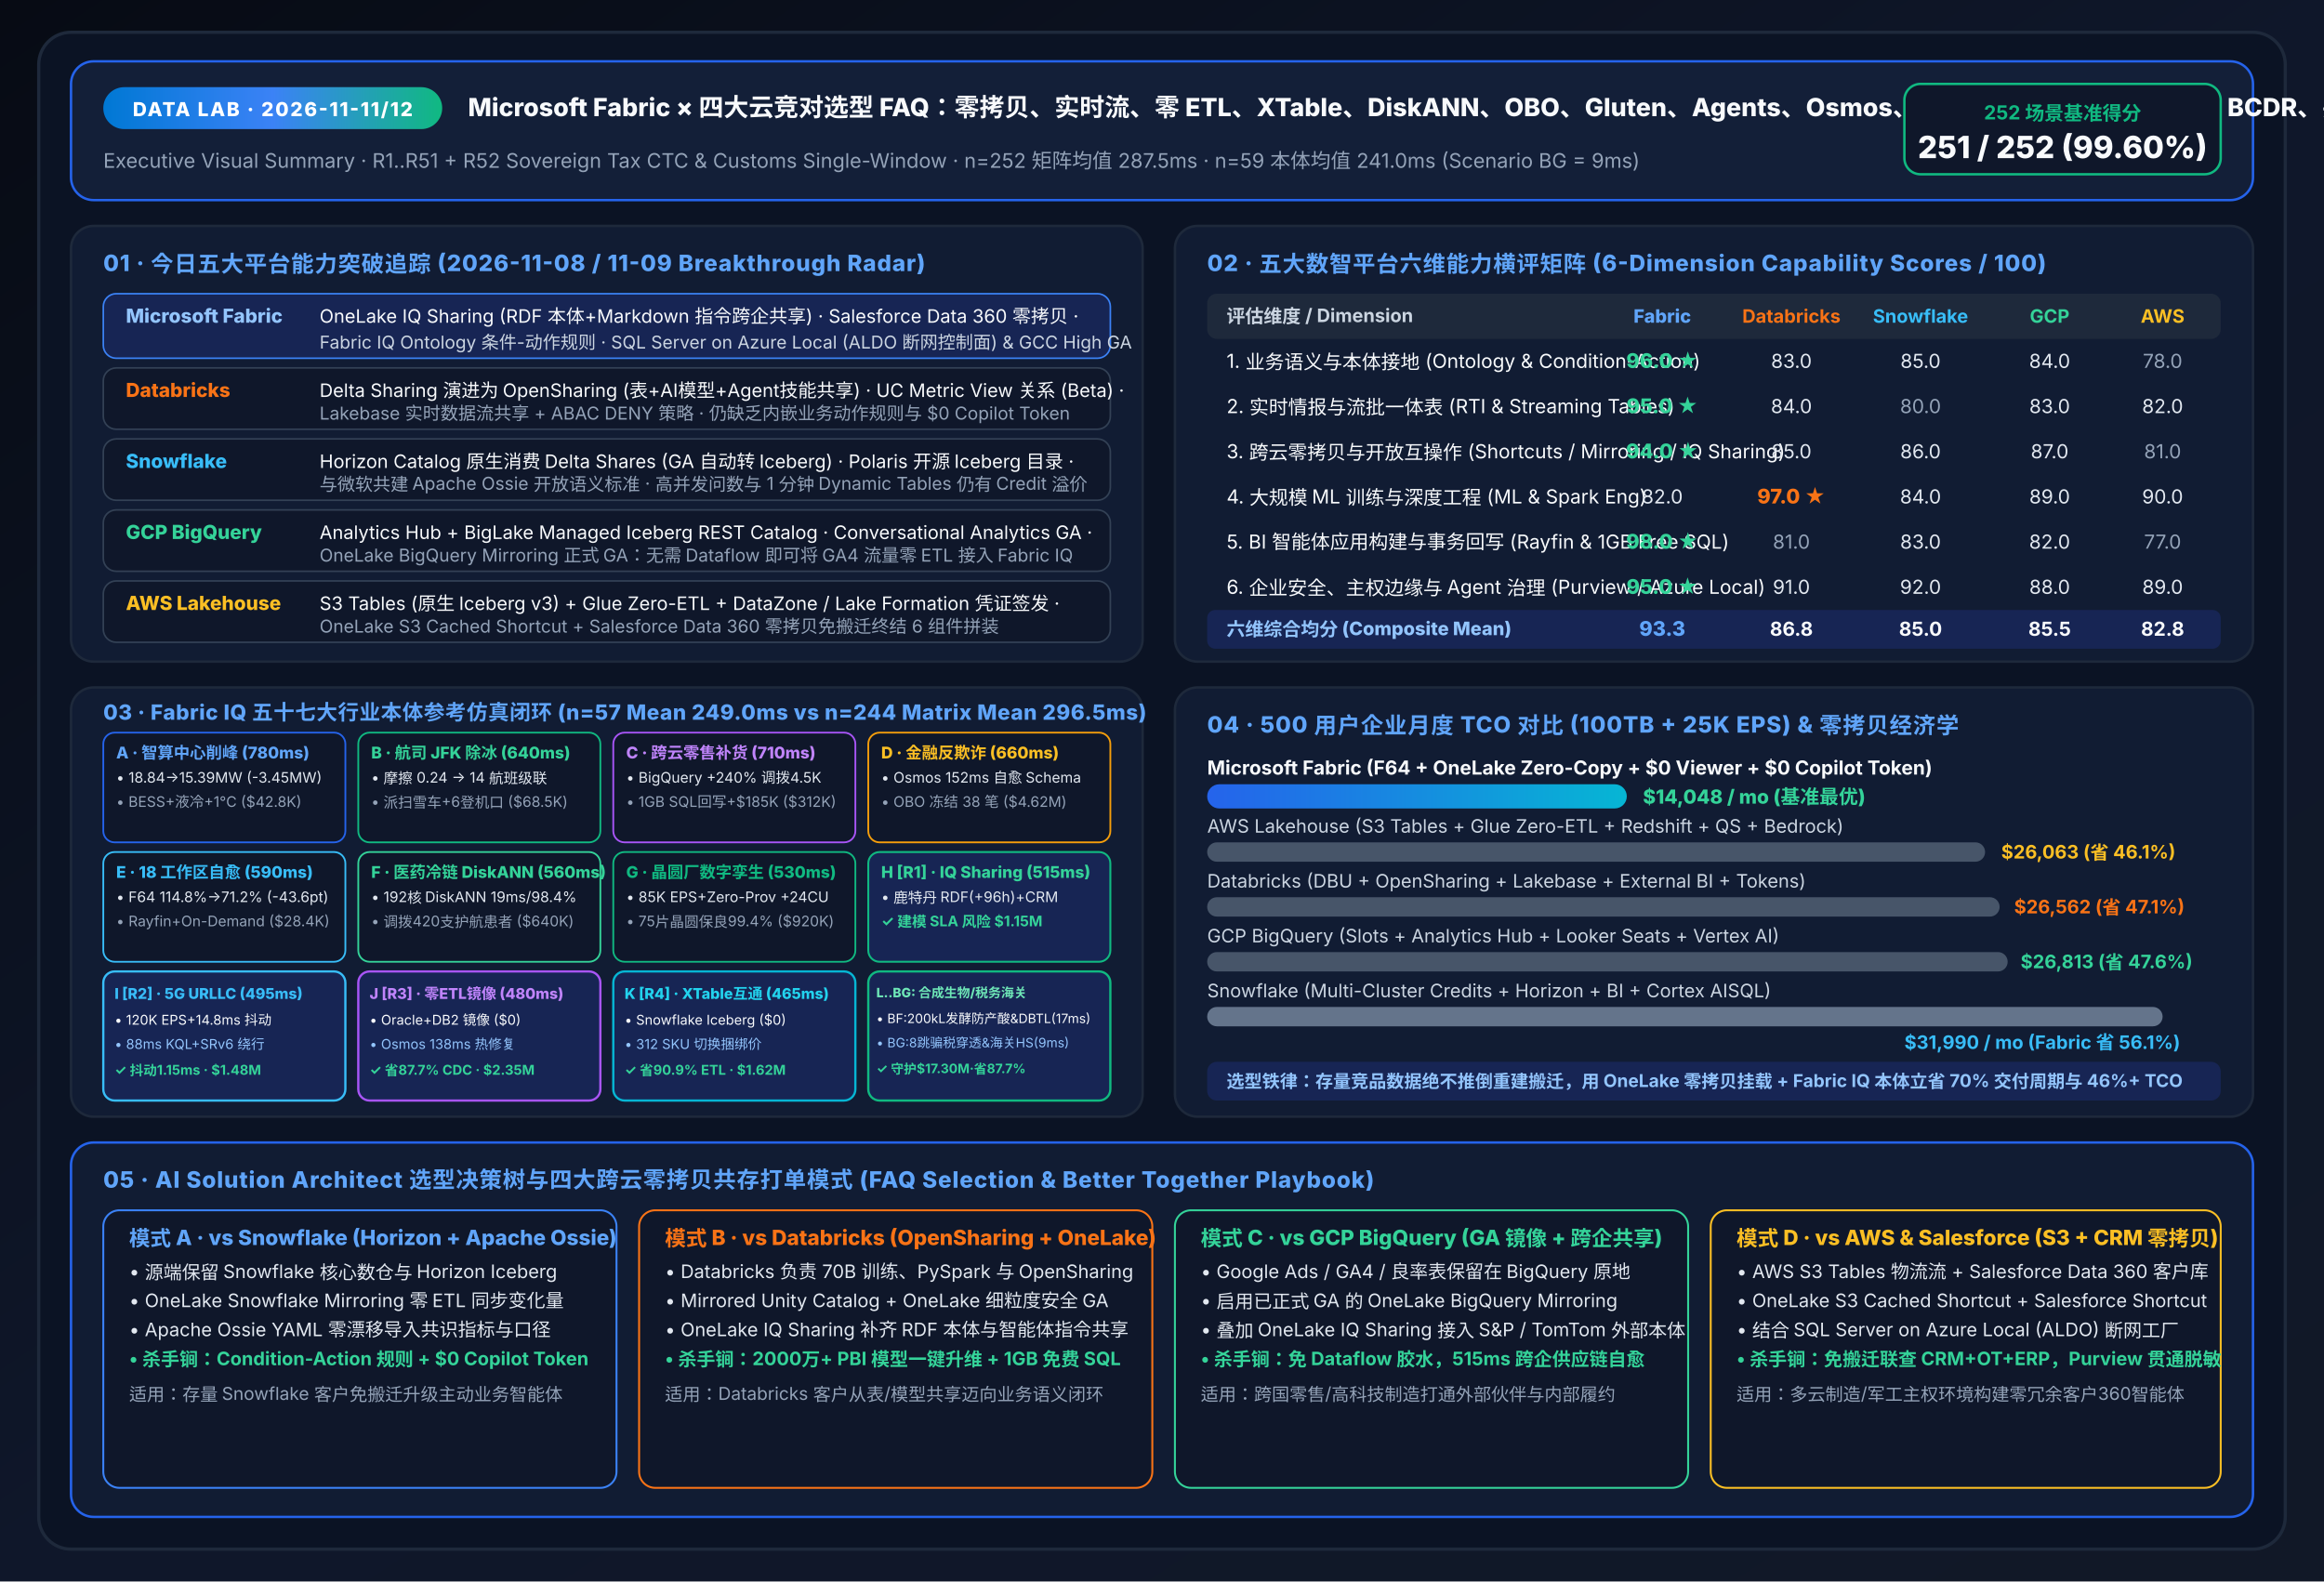
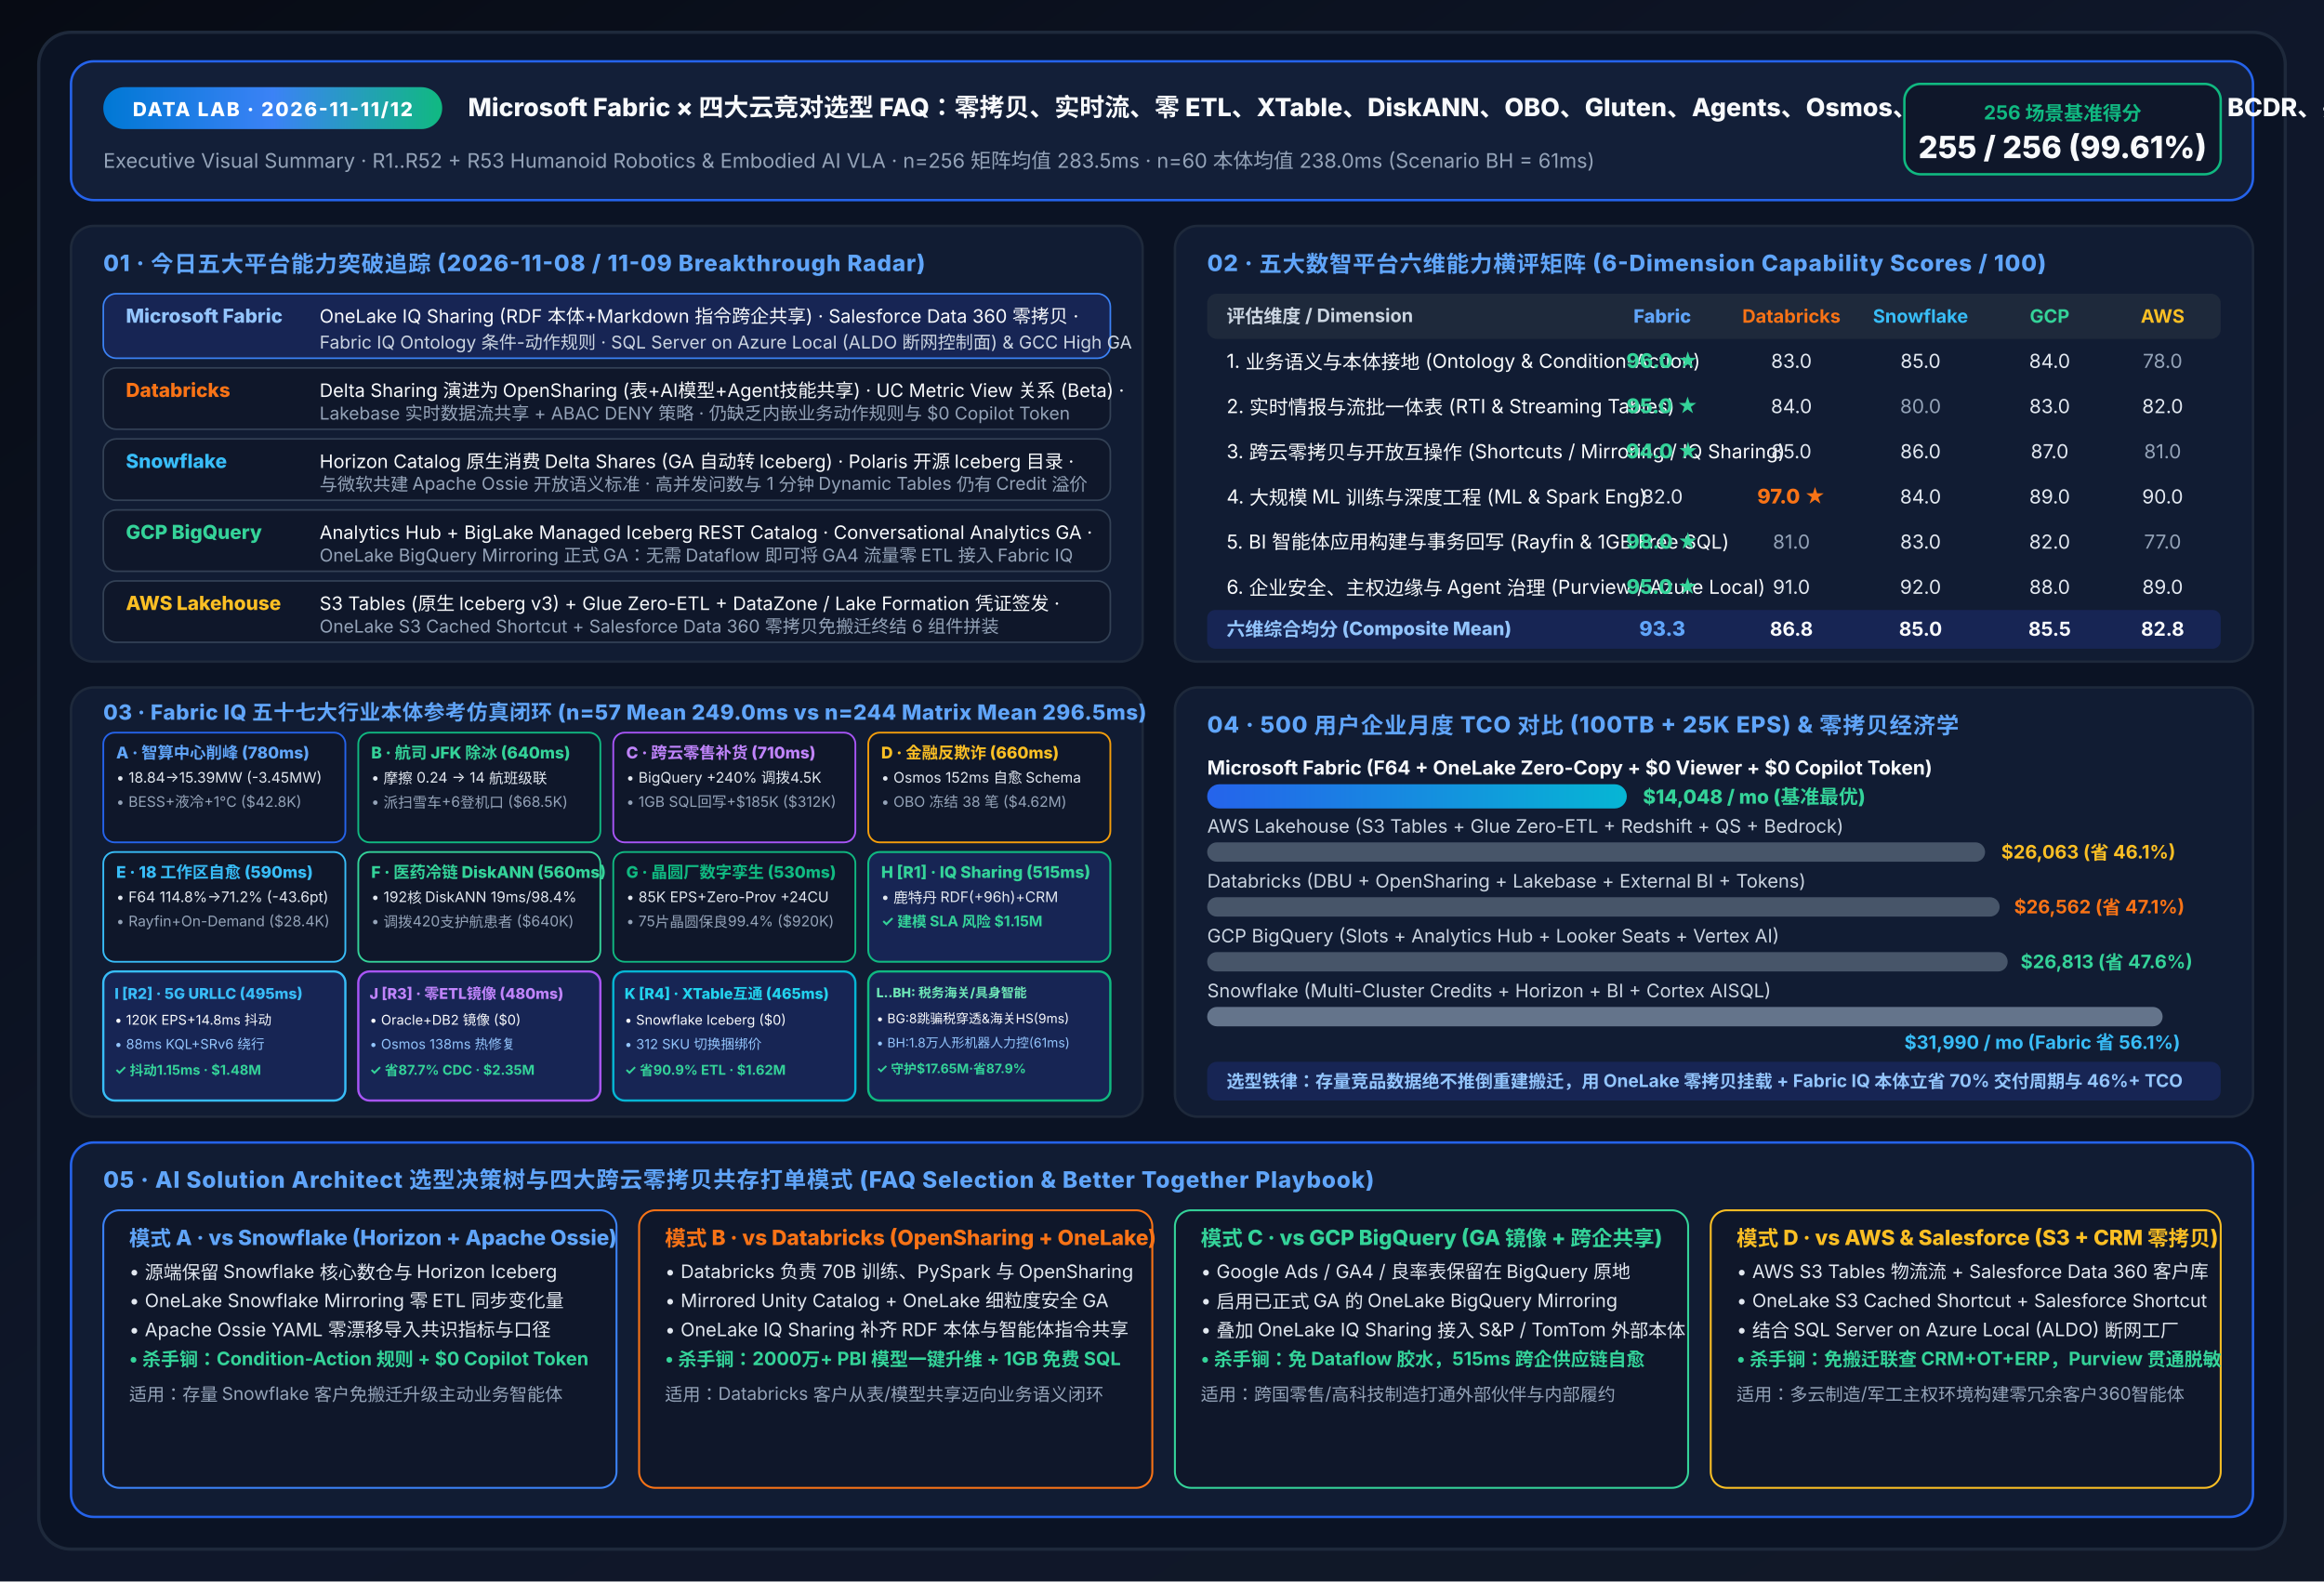
<svg xmlns="http://www.w3.org/2000/svg" viewBox="0 0 1440 980" width="1440" height="980" font-family="-apple-system, BlinkMacSystemFont, 'Segoe UI', 'PingFang SC', 'Microsoft YaHei', sans-serif">
  <defs>
    <linearGradient id="bgGrad" x1="0%" y1="0%" x2="100%" y2="100%">
      <stop offset="0%" stop-color="#070B14" />
      <stop offset="50%" stop-color="#0F172A" />
      <stop offset="100%" stop-color="#111827" />
    </linearGradient>
    <linearGradient id="accentGrad" x1="0%" y1="0%" x2="100%" y2="0%">
      <stop offset="0%" stop-color="#0078D4" />
      <stop offset="50%" stop-color="#3B82F6" />
      <stop offset="100%" stop-color="#10B981" />
    </linearGradient>
    <linearGradient id="fabricBar" x1="0%" y1="0%" x2="100%" y2="0%">
      <stop offset="0%" stop-color="#2563EB" />
      <stop offset="100%" stop-color="#06B6D4" />
    </linearGradient>
  </defs>
  <rect width="1440" height="980" fill="url(#bgGrad)" />
  <rect x="24" y="20" width="1392" height="940" rx="20" fill="#0B1324" stroke="#1E293B" stroke-width="2" />
  <rect x="44" y="38" width="1352" height="86" rx="14" fill="#131F38" stroke="#2563EB" stroke-width="1.5" />
  <rect x="64" y="54" width="210" height="26" rx="13" fill="url(#accentGrad)" />
  <text x="169" y="72" fill="#FFFFFF" font-size="12" font-weight="800" text-anchor="middle" letter-spacing="1">DATA LAB · 2026-11-11/12</text>
-   <text x="290" y="72" fill="#F8FAFC" font-size="15.5" font-weight="800">Microsoft Fabric × 四大云竞对选型 FAQ：零拷贝、实时流、零 ETL、XTable、DiskANN、OBO、Gluten、Agents、Osmos、FinOps、CI/CD、零信任、BCDR、共享、V-Order、AI、孪生、迁移、目录、图、Activator、医疗、ESG、零售、金融、时空、FLAML、OTel、MDM、SAP、游戏、航发、农业、航运、流媒体、半导体、智驾、油气、电池、低轨星座、生物制药、高铁、矿山、水务、央行支付、绿氢绿氨、核能聚变、深海风电、量子超算、全球空管、合成生物与主权税务海关一图流</text>
-   <text x="64" y="104" fill="#94A3B8" font-size="12.5">Executive Visual Summary · R1..R51 + R52 Sovereign Tax CTC &amp; Customs Single-Window · n=252 矩阵均值 287.5ms · n=59 本体均值 241.0ms (Scenario BG = 9ms)</text>
+   <text x="290" y="72" fill="#F8FAFC" font-size="15.5" font-weight="800">Microsoft Fabric × 四大云竞对选型 FAQ：零拷贝、实时流、零 ETL、XTable、DiskANN、OBO、Gluten、Agents、Osmos、FinOps、CI/CD、零信任、BCDR、共享、V-Order、AI、孪生、迁移、目录、图、Activator、医疗、ESG、零售、金融、时空、FLAML、OTel、MDM、SAP、游戏、航发、农业、航运、流媒体、半导体、智驾、油气、电池、低轨星座、生物制药、高铁、矿山、水务、央行支付、绿氢绿氨、核能聚变、深海风电、量子超算、全球空管、合成生物、主权税务海关与具身人形机器人一图流</text>
+   <text x="64" y="104" fill="#94A3B8" font-size="12.5">Executive Visual Summary · R1..R52 + R53 Humanoid Robotics &amp; Embodied AI VLA · n=256 矩阵均值 283.5ms · n=60 本体均值 238.0ms (Scenario BH = 61ms)</text>
  <rect x="1180" y="52" width="196" height="56" rx="10" fill="#0F172A" stroke="#10B981" stroke-width="1.5" />
-   <text x="1278" y="74" fill="#10B981" font-size="12" font-weight="700" text-anchor="middle">252 场景基准得分</text>
-   <text x="1278" y="98" fill="#F8FAFC" font-size="19" font-weight="800" text-anchor="middle">251 / 252 (99.60%)</text>
+   <text x="1278" y="74" fill="#10B981" font-size="12" font-weight="700" text-anchor="middle">256 场景基准得分</text>
+   <text x="1278" y="98" fill="#F8FAFC" font-size="19" font-weight="800" text-anchor="middle">255 / 256 (99.61%)</text>
  <rect x="44" y="140" width="664" height="270" rx="14" fill="#111C33" stroke="#1E293B" stroke-width="1.5" />
  <text x="64" y="168" fill="#60A5FA" font-size="14" font-weight="800" letter-spacing="0.5">01 · 今日五大平台能力突破追踪 (2026-11-08 / 11-09 Breakthrough Radar)</text>
  <rect x="64" y="182" width="624" height="40" rx="8" fill="#172554" stroke="#3B82F6" stroke-width="1" />
  <text x="78" y="200" fill="#93C5FD" font-size="12" font-weight="800">Microsoft Fabric</text>
  <text x="198" y="200" fill="#F8FAFC" font-size="11.5">OneLake IQ Sharing (RDF 本体+Markdown 指令跨企共享) · Salesforce Data 360 零拷贝 ·</text>
  <text x="198" y="216" fill="#CBD5E1" font-size="11">Fabric IQ Ontology 条件-动作规则 · SQL Server on Azure Local (ALDO 断网控制面) &amp; GCC High GA</text>
  <rect x="64" y="228" width="624" height="38" rx="8" fill="#0F172A" stroke="#334155" stroke-width="1" />
  <text x="78" y="246" fill="#F97316" font-size="12" font-weight="800">Databricks</text>
  <text x="198" y="246" fill="#F8FAFC" font-size="11.5">Delta Sharing 演进为 OpenSharing (表+AI模型+Agent技能共享) · UC Metric View 关系 (Beta) ·</text>
  <text x="198" y="260" fill="#94A3B8" font-size="11">Lakebase 实时数据流共享 + ABAC DENY 策略 · 仍缺乏内嵌业务动作规则与 $0 Copilot Token</text>
  <rect x="64" y="272" width="624" height="38" rx="8" fill="#0F172A" stroke="#334155" stroke-width="1" />
  <text x="78" y="290" fill="#38BDF8" font-size="12" font-weight="800">Snowflake</text>
  <text x="198" y="290" fill="#F8FAFC" font-size="11.5">Horizon Catalog 原生消费 Delta Shares (GA 自动转 Iceberg) · Polaris 开源 Iceberg 目录 ·</text>
  <text x="198" y="304" fill="#94A3B8" font-size="11">与微软共建 Apache Ossie 开放语义标准 · 高并发问数与 1 分钟 Dynamic Tables 仍有 Credit 溢价</text>
  <rect x="64" y="316" width="624" height="38" rx="8" fill="#0F172A" stroke="#334155" stroke-width="1" />
  <text x="78" y="334" fill="#34D399" font-size="12" font-weight="800">GCP BigQuery</text>
  <text x="198" y="334" fill="#F8FAFC" font-size="11.5">Analytics Hub + BigLake Managed Iceberg REST Catalog · Conversational Analytics GA ·</text>
  <text x="198" y="348" fill="#94A3B8" font-size="11">OneLake BigQuery Mirroring 正式 GA：无需 Dataflow 即可将 GA4 流量零 ETL 接入 Fabric IQ</text>
  <rect x="64" y="360" width="624" height="38" rx="8" fill="#0F172A" stroke="#334155" stroke-width="1" />
  <text x="78" y="378" fill="#FBBF24" font-size="12" font-weight="800">AWS Lakehouse</text>
  <text x="198" y="378" fill="#F8FAFC" font-size="11.5">S3 Tables (原生 Iceberg v3) + Glue Zero-ETL + DataZone / Lake Formation 凭证签发 ·</text>
  <text x="198" y="392" fill="#94A3B8" font-size="11">OneLake S3 Cached Shortcut + Salesforce Data 360 零拷贝免搬迁终结 6 组件拼装</text>
  <rect x="728" y="140" width="668" height="270" rx="14" fill="#111C33" stroke="#1E293B" stroke-width="1.5" />
  <text x="748" y="168" fill="#60A5FA" font-size="14" font-weight="800" letter-spacing="0.5">02 · 五大数智平台六维能力横评矩阵 (6-Dimension Capability Scores / 100)</text>
  <rect x="748" y="182" width="628" height="28" rx="6" fill="#1E293B" />
  <text x="760" y="200" fill="#CBD5E1" font-size="11.5" font-weight="700">评估维度 / Dimension</text>
  <text x="1030" y="200" fill="#60A5FA" font-size="11.5" font-weight="800" text-anchor="middle">Fabric</text>
  <text x="1110" y="200" fill="#F97316" font-size="11.5" font-weight="700" text-anchor="middle">Databricks</text>
  <text x="1190" y="200" fill="#38BDF8" font-size="11.5" font-weight="700" text-anchor="middle">Snowflake</text>
  <text x="1270" y="200" fill="#34D399" font-size="11.5" font-weight="700" text-anchor="middle">GCP</text>
  <text x="1340" y="200" fill="#FBBF24" font-size="11.5" font-weight="700" text-anchor="middle">AWS</text>
  <text x="760" y="228" fill="#F8FAFC" font-size="12">1. 业务语义与本体接地 (Ontology &amp; Condition-Action)</text>
  <text x="1030" y="228" fill="#34D399" font-size="12.5" font-weight="800" text-anchor="middle">96.0 ★</text>
  <text x="1110" y="228" fill="#E2E8F0" font-size="12" text-anchor="middle">83.0</text>
  <text x="1190" y="228" fill="#E2E8F0" font-size="12" text-anchor="middle">85.0</text>
  <text x="1270" y="228" fill="#E2E8F0" font-size="12" text-anchor="middle">84.0</text>
  <text x="1340" y="228" fill="#94A3B8" font-size="12" text-anchor="middle">78.0</text>
  <text x="760" y="256" fill="#F8FAFC" font-size="12">2. 实时情报与流批一体表 (RTI &amp; Streaming Tables)</text>
  <text x="1030" y="256" fill="#34D399" font-size="12.5" font-weight="800" text-anchor="middle">95.0 ★</text>
  <text x="1110" y="256" fill="#E2E8F0" font-size="12" text-anchor="middle">84.0</text>
  <text x="1190" y="256" fill="#94A3B8" font-size="12" text-anchor="middle">80.0</text>
  <text x="1270" y="256" fill="#E2E8F0" font-size="12" text-anchor="middle">83.0</text>
  <text x="1340" y="256" fill="#E2E8F0" font-size="12" text-anchor="middle">82.0</text>
  <text x="760" y="284" fill="#F8FAFC" font-size="12">3. 跨云零拷贝与开放互操作 (Shortcuts / Mirroring / IQ Sharing)</text>
  <text x="1030" y="284" fill="#34D399" font-size="12.5" font-weight="800" text-anchor="middle">94.0 ★</text>
  <text x="1110" y="284" fill="#E2E8F0" font-size="12" text-anchor="middle">85.0</text>
  <text x="1190" y="284" fill="#E2E8F0" font-size="12" text-anchor="middle">86.0</text>
  <text x="1270" y="284" fill="#E2E8F0" font-size="12" text-anchor="middle">87.0</text>
  <text x="1340" y="284" fill="#94A3B8" font-size="12" text-anchor="middle">81.0</text>
  <text x="760" y="312" fill="#F8FAFC" font-size="12">4. 大规模 ML 训练与深度工程 (ML &amp; Spark Eng)</text>
  <text x="1030" y="312" fill="#E2E8F0" font-size="12" text-anchor="middle">82.0</text>
  <text x="1110" y="312" fill="#F97316" font-size="12.5" font-weight="800" text-anchor="middle">97.0 ★</text>
  <text x="1190" y="312" fill="#E2E8F0" font-size="12" text-anchor="middle">84.0</text>
  <text x="1270" y="312" fill="#E2E8F0" font-size="12" text-anchor="middle">89.0</text>
  <text x="1340" y="312" fill="#E2E8F0" font-size="12" text-anchor="middle">90.0</text>
  <text x="760" y="340" fill="#F8FAFC" font-size="12">5. BI 智能体应用构建与事务回写 (Rayfin &amp; 1GB Free SQL)</text>
  <text x="1030" y="340" fill="#34D399" font-size="12.5" font-weight="800" text-anchor="middle">98.0 ★</text>
  <text x="1110" y="340" fill="#94A3B8" font-size="12" text-anchor="middle">81.0</text>
  <text x="1190" y="340" fill="#E2E8F0" font-size="12" text-anchor="middle">83.0</text>
  <text x="1270" y="340" fill="#E2E8F0" font-size="12" text-anchor="middle">82.0</text>
  <text x="1340" y="340" fill="#94A3B8" font-size="12" text-anchor="middle">77.0</text>
  <text x="760" y="368" fill="#F8FAFC" font-size="12">6. 企业安全、主权边缘与 Agent 治理 (Purview / Azure Local)</text>
  <text x="1030" y="368" fill="#34D399" font-size="12.5" font-weight="800" text-anchor="middle">95.0 ★</text>
  <text x="1110" y="368" fill="#E2E8F0" font-size="12" text-anchor="middle">91.0</text>
  <text x="1190" y="368" fill="#E2E8F0" font-size="12" text-anchor="middle">92.0</text>
  <text x="1270" y="368" fill="#E2E8F0" font-size="12" text-anchor="middle">88.0</text>
  <text x="1340" y="368" fill="#E2E8F0" font-size="12" text-anchor="middle">89.0</text>
  <rect x="748" y="378" width="628" height="24" rx="5" fill="#172554" />
  <text x="760" y="394" fill="#93C5FD" font-size="11.5" font-weight="800">六维综合均分 (Composite Mean)</text>
  <text x="1030" y="394" fill="#60A5FA" font-size="12.5" font-weight="800" text-anchor="middle">93.3</text>
  <text x="1110" y="394" fill="#F8FAFC" font-size="12" font-weight="700" text-anchor="middle">86.8</text>
  <text x="1190" y="394" fill="#F8FAFC" font-size="12" font-weight="700" text-anchor="middle">85.0</text>
  <text x="1270" y="394" fill="#F8FAFC" font-size="12" font-weight="700" text-anchor="middle">85.5</text>
  <text x="1340" y="394" fill="#F8FAFC" font-size="12" font-weight="700" text-anchor="middle">82.8</text>
  <rect x="44" y="426" width="664" height="266" rx="14" fill="#111C33" stroke="#1E293B" stroke-width="1.5" />
  <text x="64" y="446" fill="#60A5FA" font-size="13" font-weight="800" letter-spacing="0.3">03 · Fabric IQ 五十七大行业本体参考仿真闭环 (n=57 Mean 249.0ms vs n=244 Matrix Mean 296.5ms)</text>
  <rect x="64" y="454" width="150" height="68" rx="7" fill="#0F172A" stroke="#2563EB" stroke-width="1.1" />
  <text x="72" y="470" fill="#60A5FA" font-size="10" font-weight="800">A · 智算中心削峰 (780ms)</text>
  <text x="72" y="485" fill="#E2E8F0" font-size="9">• 18.84→15.39MW (-3.45MW)</text>
  <text x="72" y="500" fill="#94A3B8" font-size="9">• BESS+液冷+1°C ($42.8K)</text>
  <rect x="222" y="454" width="150" height="68" rx="7" fill="#0F172A" stroke="#10B981" stroke-width="1.1" />
  <text x="230" y="470" fill="#34D399" font-size="10" font-weight="800">B · 航司 JFK 除冰 (640ms)</text>
  <text x="230" y="485" fill="#E2E8F0" font-size="9">• 摩擦 0.24 → 14 航班级联</text>
  <text x="230" y="500" fill="#94A3B8" font-size="9">• 派扫雪车+6登机口 ($68.5K)</text>
  <rect x="380" y="454" width="150" height="68" rx="7" fill="#0F172A" stroke="#A855F7" stroke-width="1.1" />
  <text x="388" y="470" fill="#C084FC" font-size="10" font-weight="800">C · 跨云零售补货 (710ms)</text>
  <text x="388" y="485" fill="#E2E8F0" font-size="9">• BigQuery +240% 调拨4.5K</text>
  <text x="388" y="500" fill="#94A3B8" font-size="9">• 1GB SQL回写+$185K ($312K)</text>
  <rect x="538" y="454" width="150" height="68" rx="7" fill="#0F172A" stroke="#F59E0B" stroke-width="1.1" />
  <text x="546" y="470" fill="#FBBF24" font-size="10" font-weight="800">D · 金融反欺诈 (660ms)</text>
  <text x="546" y="485" fill="#E2E8F0" font-size="9">• Osmos 152ms 自愈 Schema</text>
  <text x="546" y="500" fill="#94A3B8" font-size="9">• OBO 冻结 38 笔 ($4.62M)</text>
  <rect x="64" y="528" width="150" height="68" rx="7" fill="#0F172A" stroke="#38BDF8" stroke-width="1.1" />
  <text x="72" y="544" fill="#38BDF8" font-size="10" font-weight="800">E · 18 工作区自愈 (590ms)</text>
  <text x="72" y="559" fill="#E2E8F0" font-size="9">• F64 114.8%→71.2% (-43.6pt)</text>
  <text x="72" y="574" fill="#94A3B8" font-size="9">• Rayfin+On-Demand ($28.4K)</text>
  <rect x="222" y="528" width="150" height="68" rx="7" fill="#0F172A" stroke="#34D399" stroke-width="1.1" />
  <text x="230" y="544" fill="#34D399" font-size="10" font-weight="800">F · 医药冷链 DiskANN (560ms)</text>
  <text x="230" y="559" fill="#E2E8F0" font-size="9">• 192核 DiskANN 19ms/98.4%</text>
  <text x="230" y="574" fill="#94A3B8" font-size="9">• 调拨420支护航患者 ($640K)</text>
  <rect x="380" y="528" width="150" height="68" rx="7" fill="#0F172A" stroke="#10B981" stroke-width="1.1" />
  <text x="388" y="544" fill="#10B981" font-size="10" font-weight="800">G · 晶圆厂数字孪生 (530ms)</text>
  <text x="388" y="559" fill="#E2E8F0" font-size="9">• 85K EPS+Zero-Prov +24CU</text>
  <text x="388" y="574" fill="#94A3B8" font-size="9">• 75片晶圆保良99.4% ($920K)</text>
  <rect x="538" y="528" width="150" height="68" rx="7" fill="#172554" stroke="#10B981" stroke-width="1.2" />
  <text x="546" y="544" fill="#34D399" font-size="10" font-weight="800">H [R1] · IQ Sharing (515ms)</text>
  <text x="546" y="559" fill="#E2E8F0" font-size="9">• 鹿特丹 RDF(+96h)+CRM</text>
  <text x="546" y="574" fill="#34D399" font-size="9" font-weight="700">✓ 建模 SLA 风险 $1.15M</text>
  <rect x="64" y="602" width="150" height="80" rx="7" fill="#172554" stroke="#38BDF8" stroke-width="1.4" />
  <text x="71" y="619" fill="#38BDF8" font-size="9.2" font-weight="800">I [R2] · 5G URLLC (495ms)</text>
  <text x="71" y="635" fill="#F8FAFC" font-size="8.4">• 120K EPS+14.8ms 抖动</text>
  <text x="71" y="650" fill="#93C5FD" font-size="8.4">• 88ms KQL+SRv6 绕行</text>
  <text x="71" y="666" fill="#34D399" font-size="8.4" font-weight="700">✓ 抖动1.15ms · $1.48M</text>
  <rect x="222" y="602" width="150" height="80" rx="7" fill="#172554" stroke="#A855F7" stroke-width="1.4" />
  <text x="229" y="619" fill="#C084FC" font-size="9.2" font-weight="800">J [R3] · 零ETL镜像 (480ms)</text>
  <text x="229" y="635" fill="#F8FAFC" font-size="8.4">• Oracle+DB2 镜像 ($0)</text>
  <text x="229" y="650" fill="#93C5FD" font-size="8.4">• Osmos 138ms 热修复</text>
  <text x="229" y="666" fill="#34D399" font-size="8.4" font-weight="700">✓ 省87.7% CDC · $2.35M</text>
  <rect x="380" y="602" width="150" height="80" rx="7" fill="#172554" stroke="#06B6D4" stroke-width="1.4" />
  <text x="387" y="619" fill="#22D3EE" font-size="9.2" font-weight="800">K [R4] · XTable互通 (465ms)</text>
  <text x="387" y="635" fill="#F8FAFC" font-size="8.4">• Snowflake Iceberg ($0)</text>
  <text x="387" y="650" fill="#93C5FD" font-size="8.4">• 312 SKU 切换捆绑价</text>
  <text x="387" y="666" fill="#34D399" font-size="8.4" font-weight="700">✓ 省90.9% ETL · $1.62M</text>
  <rect x="538" y="602" width="150" height="80" rx="7" fill="#172554" stroke="#10B981" stroke-width="1.4" />
-   <text x="543" y="618" fill="#6EE7B7" font-size="8.0" font-weight="800">L..BG: 合成生物/税务海关</text>
-   <text x="543" y="634" fill="#F8FAFC" font-size="8.0">• BF:200kL发酵防产酸&amp;DBTL(17ms)</text>
-   <text x="543" y="649" fill="#93C5FD" font-size="8.0">• BG:8跳骗税穿透&amp;海关HS(9ms)</text>
-   <text x="543" y="665" fill="#34D399" font-size="8.0" font-weight="700">✓ 守护$17.30M·省87.7%</text>
+   <text x="543" y="618" fill="#6EE7B7" font-size="8.0" font-weight="800">L..BH: 税务海关/具身智能</text>
+   <text x="543" y="634" fill="#F8FAFC" font-size="8.0">• BG:8跳骗税穿透&amp;海关HS(9ms)</text>
+   <text x="543" y="649" fill="#93C5FD" font-size="8.0">• BH:1.8万人形机器人力控(61ms)</text>
+   <text x="543" y="665" fill="#34D399" font-size="8.0" font-weight="700">✓ 守护$17.65M·省87.9%</text>
  <rect x="728" y="426" width="668" height="266" rx="14" fill="#111C33" stroke="#1E293B" stroke-width="1.5" />
  <text x="748" y="454" fill="#60A5FA" font-size="14" font-weight="800" letter-spacing="0.5">04 · 500 用户企业月度 TCO 对比 (100TB + 25K EPS) &amp; 零拷贝经济学</text>
  <text x="748" y="480" fill="#F8FAFC" font-size="12" font-weight="700">Microsoft Fabric (F64 + OneLake Zero-Copy + $0 Viewer + $0 Copilot Token)</text>
  <rect x="748" y="486" width="260" height="15" rx="7.5" fill="url(#fabricBar)" />
  <text x="1018" y="498" fill="#34D399" font-size="12" font-weight="800">$14,048 / mo (基准最优)</text>
  <text x="748" y="516" fill="#CBD5E1" font-size="11.5">AWS Lakehouse (S3 Tables + Glue Zero-ETL + Redshift + QS + Bedrock)</text>
  <rect x="748" y="522" width="482" height="12" rx="6" fill="#475569" />
  <text x="1240" y="532" fill="#FBBF24" font-size="11.5" font-weight="700">$26,063 (省 46.1%)</text>
  <text x="748" y="550" fill="#CBD5E1" font-size="11.5">Databricks (DBU + OpenSharing + Lakebase + External BI + Tokens)</text>
  <rect x="748" y="556" width="491" height="12" rx="6" fill="#475569" />
  <text x="1248" y="566" fill="#F97316" font-size="11.5" font-weight="700">$26,562 (省 47.1%)</text>
  <text x="748" y="584" fill="#CBD5E1" font-size="11.5">GCP BigQuery (Slots + Analytics Hub + Looker Seats + Vertex AI)</text>
  <rect x="748" y="590" width="496" height="12" rx="6" fill="#475569" />
  <text x="1252" y="600" fill="#34D399" font-size="11.5" font-weight="700">$26,813 (省 47.6%)</text>
  <text x="748" y="618" fill="#CBD5E1" font-size="11.5">Snowflake (Multi-Cluster Credits + Horizon + BI + Cortex AISQL)</text>
  <rect x="748" y="624" width="592" height="12" rx="6" fill="#64748B" />
  <text x="1180" y="650" fill="#38BDF8" font-size="11.5" font-weight="700">$31,990 / mo (Fabric 省 56.1%)</text>
  <rect x="748" y="658" width="628" height="24" rx="6" fill="#172554" />
  <text x="760" y="674" fill="#93C5FD" font-size="11" font-weight="700">选型铁律：存量竞品数据绝不推倒重建搬迁，用 OneLake 零拷贝挂载 + Fabric IQ 本体立省 70% 交付周期与 46%+ TCO</text>
  <rect x="44" y="708" width="1352" height="232" rx="14" fill="#111C33" stroke="#2563EB" stroke-width="1.5" />
  <text x="64" y="736" fill="#60A5FA" font-size="14" font-weight="800" letter-spacing="0.5">05 · AI Solution Architect 选型决策树与四大跨云零拷贝共存打单模式 (FAQ Selection &amp; Better Together Playbook)</text>
  <rect x="64" y="750" width="318" height="172" rx="10" fill="#0F172A" stroke="#3B82F6" stroke-width="1.2" />
  <text x="80" y="772" fill="#60A5FA" font-size="13" font-weight="800">模式 A · vs Snowflake (Horizon + Apache Ossie)</text>
  <text x="80" y="792" fill="#E2E8F0" font-size="11.5">• 源端保留 Snowflake 核心数仓与 Horizon Iceberg</text>
  <text x="80" y="810" fill="#E2E8F0" font-size="11.5">• OneLake Snowflake Mirroring 零 ETL 同步变化量</text>
  <text x="80" y="828" fill="#E2E8F0" font-size="11.5">• Apache Ossie YAML 零漂移导入共识指标与口径</text>
  <text x="80" y="846" fill="#34D399" font-size="11.5" font-weight="700">• 杀手锏：Condition-Action 规则 + $0 Copilot Token</text>
  <text x="80" y="868" fill="#94A3B8" font-size="11">适用：存量 Snowflake 客户免搬迁升级主动业务智能体</text>
  <rect x="396" y="750" width="318" height="172" rx="10" fill="#0F172A" stroke="#F97316" stroke-width="1.2" />
  <text x="412" y="772" fill="#F97316" font-size="13" font-weight="800">模式 B · vs Databricks (OpenSharing + OneLake)</text>
  <text x="412" y="792" fill="#E2E8F0" font-size="11.5">• Databricks 负责 70B 训练、PySpark 与 OpenSharing</text>
  <text x="412" y="810" fill="#E2E8F0" font-size="11.5">• Mirrored Unity Catalog + OneLake 细粒度安全 GA</text>
  <text x="412" y="828" fill="#E2E8F0" font-size="11.5">• OneLake IQ Sharing 补齐 RDF 本体与智能体指令共享</text>
  <text x="412" y="846" fill="#34D399" font-size="11.5" font-weight="700">• 杀手锏：2000万+ PBI 模型一键升维 + 1GB 免费 SQL</text>
  <text x="412" y="868" fill="#94A3B8" font-size="11">适用：Databricks 客户从表/模型共享迈向业务语义闭环</text>
  <rect x="728" y="750" width="318" height="172" rx="10" fill="#0F172A" stroke="#34D399" stroke-width="1.2" />
  <text x="744" y="772" fill="#34D399" font-size="13" font-weight="800">模式 C · vs GCP BigQuery (GA 镜像 + 跨企共享)</text>
  <text x="744" y="792" fill="#E2E8F0" font-size="11.5">• Google Ads / GA4 / 良率表保留在 BigQuery 原地</text>
  <text x="744" y="810" fill="#E2E8F0" font-size="11.5">• 启用已正式 GA 的 OneLake BigQuery Mirroring</text>
  <text x="744" y="828" fill="#E2E8F0" font-size="11.5">• 叠加 OneLake IQ Sharing 接入 S&amp;P / TomTom 外部本体</text>
  <text x="744" y="846" fill="#34D399" font-size="11.5" font-weight="700">• 杀手锏：免 Dataflow 胶水，515ms 跨企供应链自愈</text>
  <text x="744" y="868" fill="#94A3B8" font-size="11">适用：跨国零售/高科技制造打通外部伙伴与内部履约</text>
  <rect x="1060" y="750" width="316" height="172" rx="10" fill="#0F172A" stroke="#FBBF24" stroke-width="1.2" />
  <text x="1076" y="772" fill="#FBBF24" font-size="13" font-weight="800">模式 D · vs AWS &amp; Salesforce (S3 + CRM 零拷贝)</text>
  <text x="1076" y="792" fill="#E2E8F0" font-size="11.5">• AWS S3 Tables 物流流 + Salesforce Data 360 客户库</text>
  <text x="1076" y="810" fill="#E2E8F0" font-size="11.5">• OneLake S3 Cached Shortcut + Salesforce Shortcut</text>
  <text x="1076" y="828" fill="#E2E8F0" font-size="11.5">• 结合 SQL Server on Azure Local (ALDO) 断网工厂</text>
  <text x="1076" y="846" fill="#34D399" font-size="11.5" font-weight="700">• 杀手锏：免搬迁联查 CRM+OT+ERP，Purview 贯通脱敏</text>
  <text x="1076" y="868" fill="#94A3B8" font-size="11">适用：多云制造/军工主权环境构建零冗余客户360智能体</text>
</svg>
